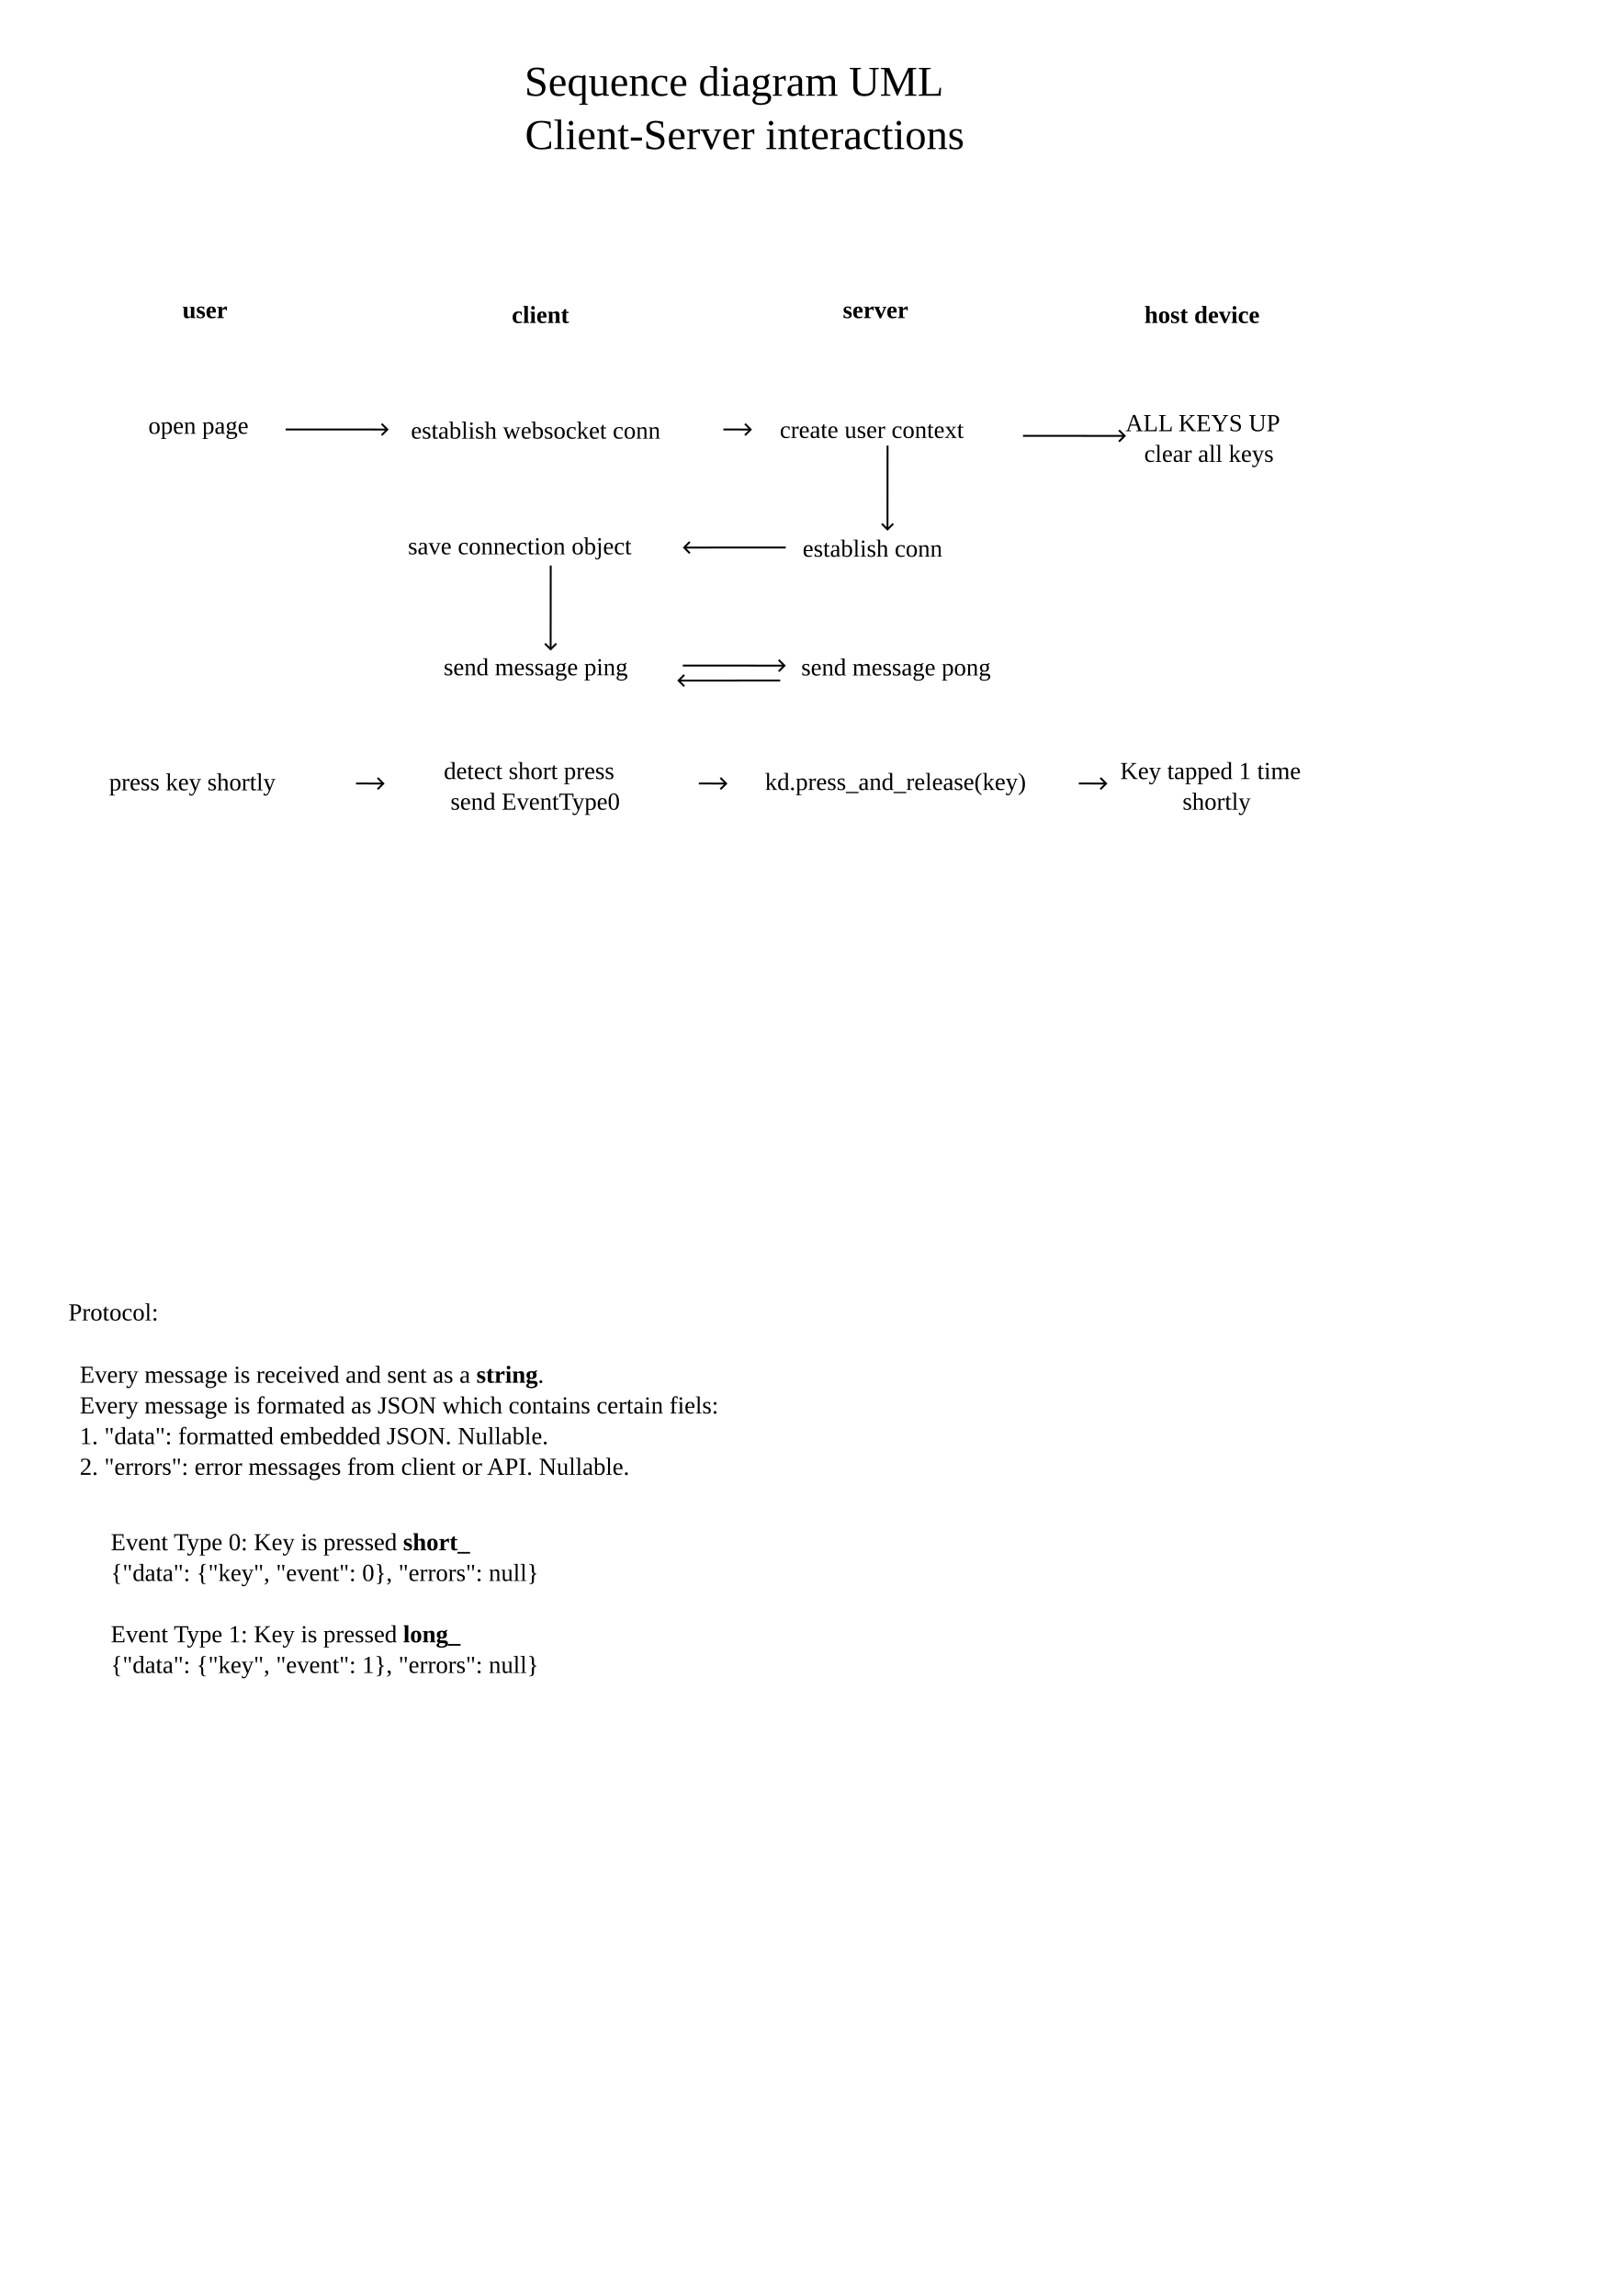
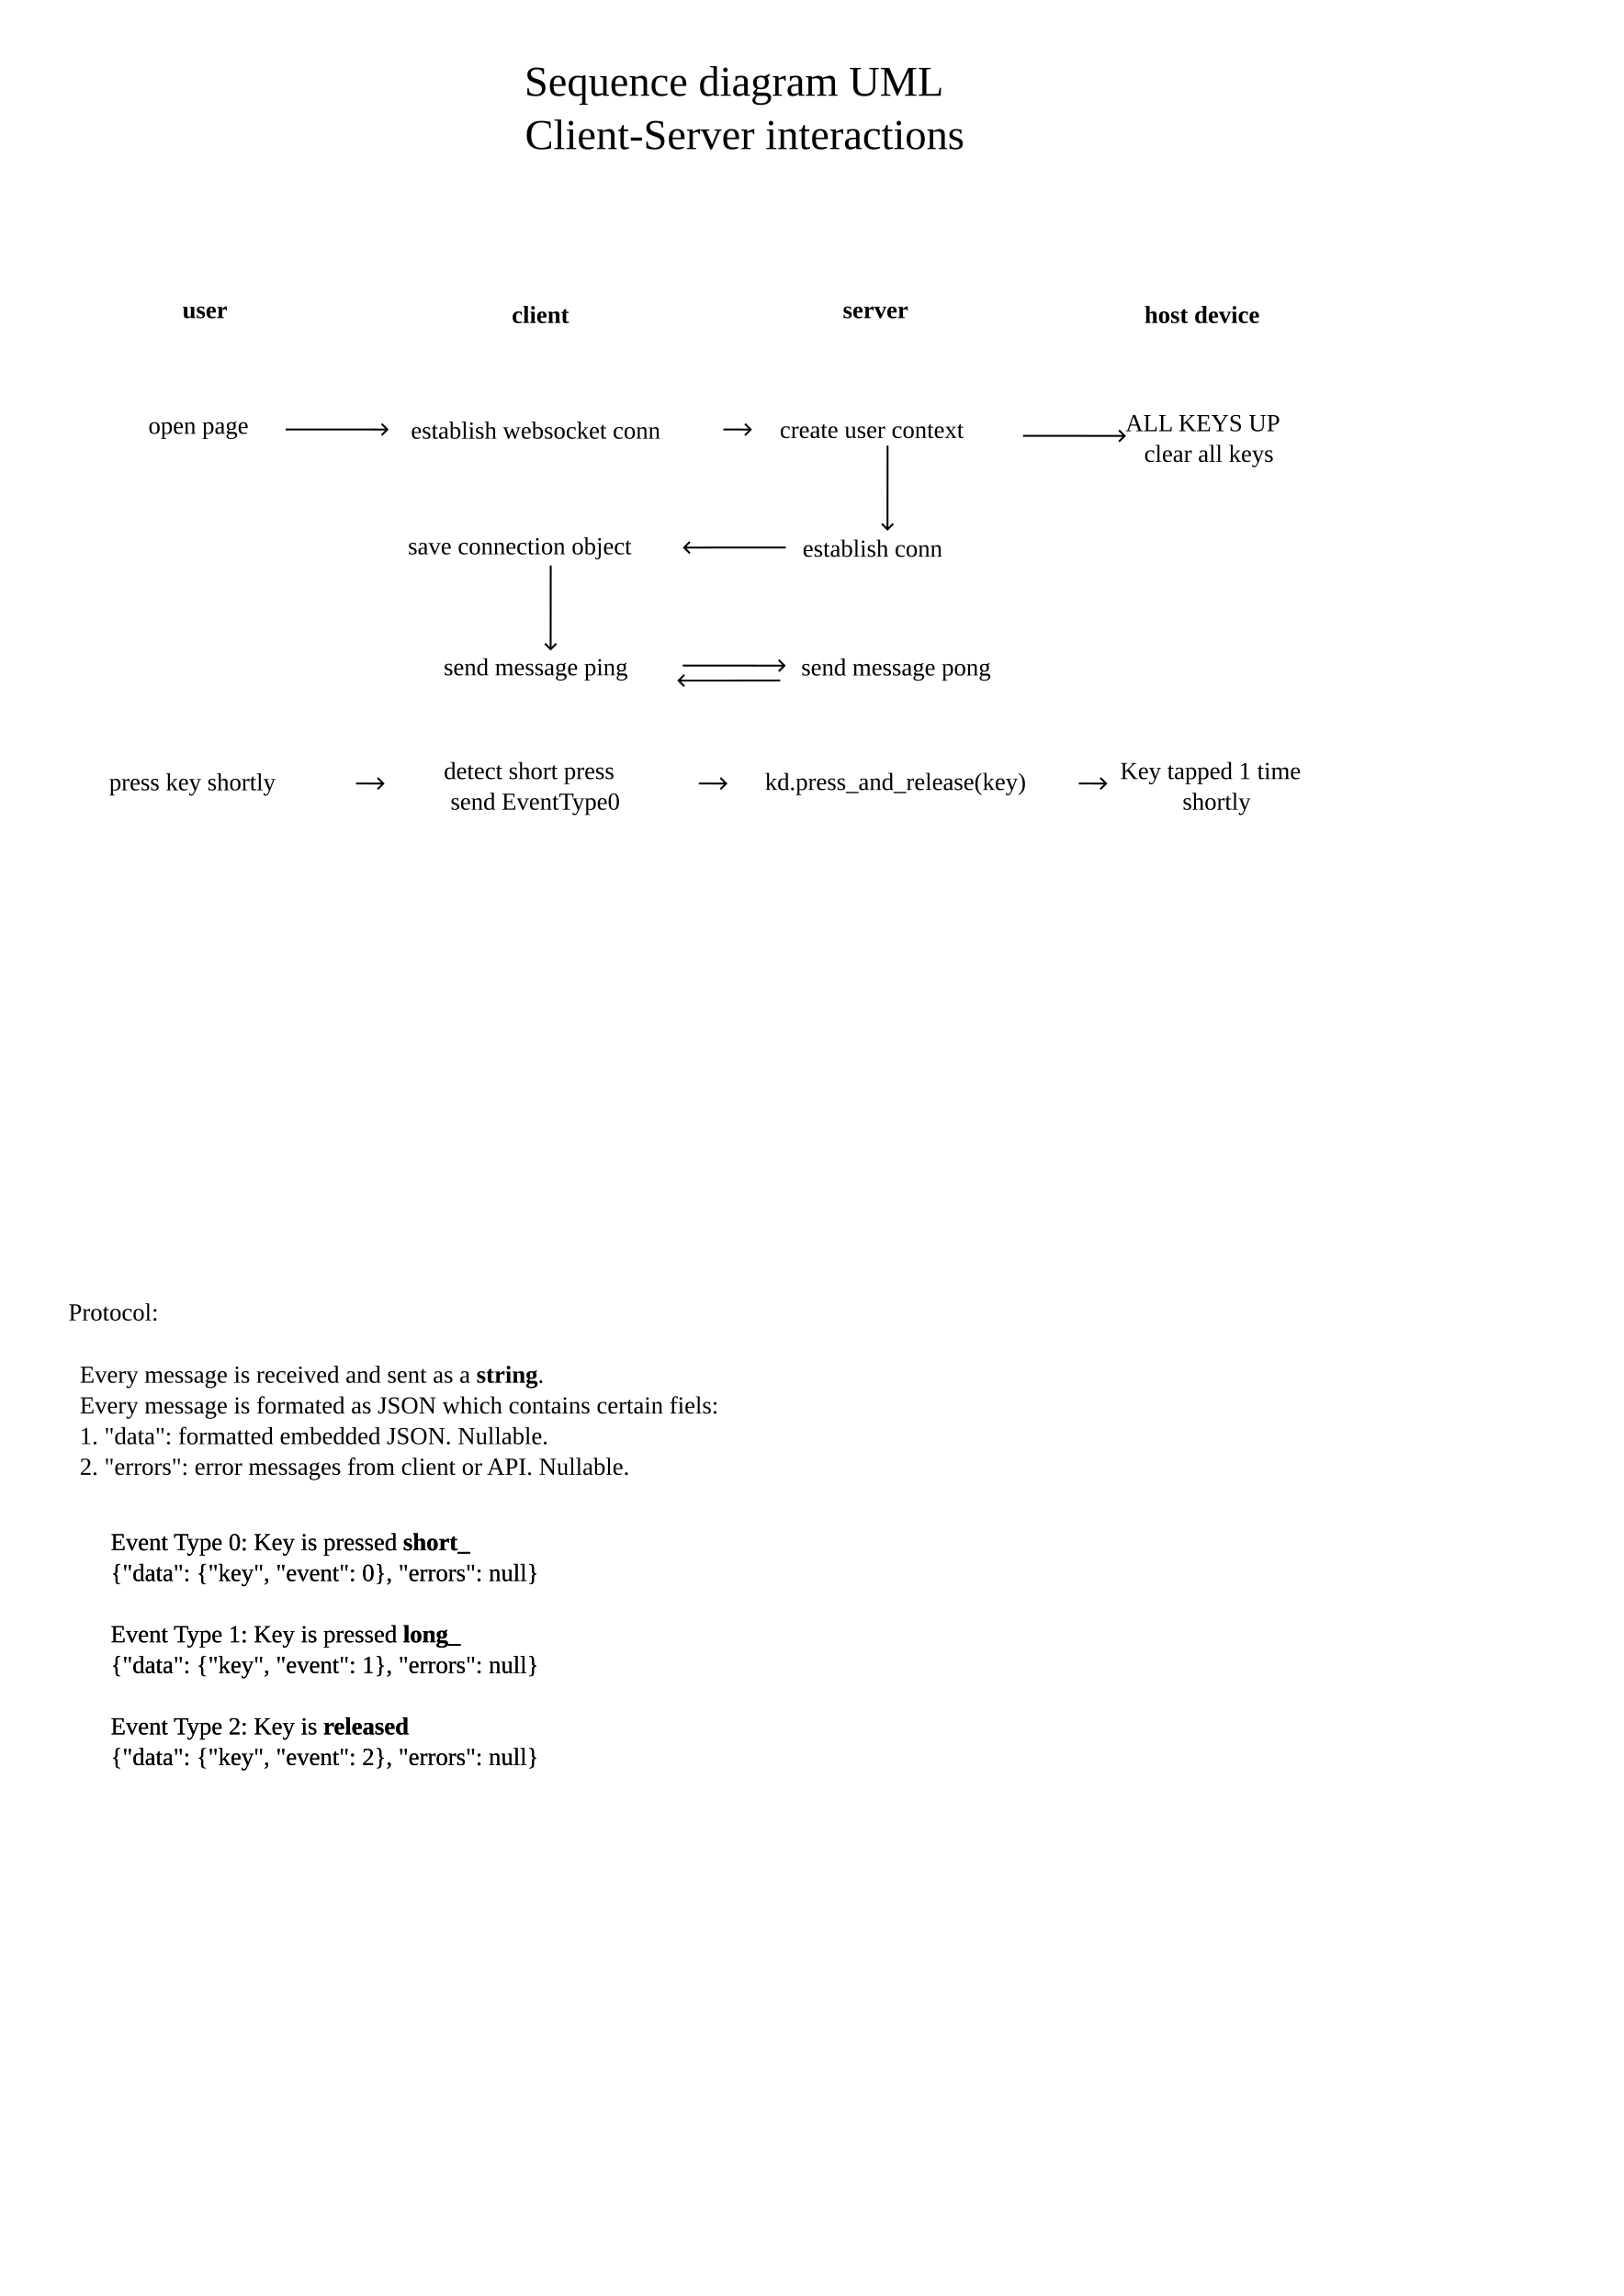
<svg xmlns="http://www.w3.org/2000/svg" width="210mm" height="297mm" viewBox="0 0 210 297" version="1.1" id="svg5">
  <defs id="defs2">
+     <rect x="1048.859" y="1708.268" width="14" height="14" id="rect22522" />
+     <rect x="1091.737" y="1700.59" width="1737.546" height="796.056" id="rect22450" />
    <marker style="overflow:visible" id="Arrow1" refX="0" refY="0" orient="auto-start-reverse" markerWidth="4.061" markerHeight="6.707" viewBox="0 0 4.061 6.707" preserveAspectRatio="xMidYMid">
      <path style="fill:none;stroke:context-stroke;stroke-width:1;stroke-linecap:butt" d="M 3,-3 0,0 3,3" id="path5057" transform="rotate(180,0.125,0)" />
    </marker>
    <marker style="overflow:visible" id="Arrow1-5" refX="0" refY="0" orient="auto-start-reverse" markerWidth="4.061" markerHeight="6.707" viewBox="0 0 4.061 6.707" preserveAspectRatio="xMidYMid">
      <path style="fill:none;stroke:context-stroke;stroke-width:1;stroke-linecap:butt" d="M 3,-3 0,0 3,3" id="path5057-5" transform="rotate(180,0.125,0)" />
    </marker>
    <marker style="overflow:visible" id="Arrow1-5-9" refX="0" refY="0" orient="auto-start-reverse" markerWidth="4.061" markerHeight="6.707" viewBox="0 0 4.061 6.707" preserveAspectRatio="xMidYMid">
      <path style="fill:none;stroke:context-stroke;stroke-width:1;stroke-linecap:butt" d="M 3,-3 0,0 3,3" id="path5057-5-5" transform="rotate(180,0.125,0)" />
    </marker>
    <marker style="overflow:visible" id="Arrow1-3" refX="0" refY="0" orient="auto-start-reverse" markerWidth="4.061" markerHeight="6.707" viewBox="0 0 4.061 6.707" preserveAspectRatio="xMidYMid">
      <path style="fill:none;stroke:context-stroke;stroke-width:1;stroke-linecap:butt" d="M 3,-3 0,0 3,3" id="path5057-58" transform="rotate(180,0.125,0)" />
    </marker>
    <marker style="overflow:visible" id="Arrow1-5-9-3" refX="0" refY="0" orient="auto-start-reverse" markerWidth="4.061" markerHeight="6.707" viewBox="0 0 4.061 6.707" preserveAspectRatio="xMidYMid">
      <path style="fill:none;stroke:context-stroke;stroke-width:1;stroke-linecap:butt" d="M 3,-3 0,0 3,3" id="path5057-5-5-3" transform="rotate(180,0.125,0)" />
    </marker>
    <marker style="overflow:visible" id="Arrow1-3-2" refX="0" refY="0" orient="auto-start-reverse" markerWidth="4.061" markerHeight="6.707" viewBox="0 0 4.061 6.707" preserveAspectRatio="xMidYMid">
      <path style="fill:none;stroke:context-stroke;stroke-width:1;stroke-linecap:butt" d="M 3,-3 0,0 3,3" id="path5057-58-0" transform="rotate(180,0.125,0)" />
    </marker>
    <marker style="overflow:visible" id="Arrow1-7" refX="0" refY="0" orient="auto-start-reverse" markerWidth="4.061" markerHeight="6.707" viewBox="0 0 4.061 6.707" preserveAspectRatio="xMidYMid">
      <path style="fill:none;stroke:context-stroke;stroke-width:1;stroke-linecap:butt" d="M 3,-3 0,0 3,3" id="path5057-0" transform="rotate(180,0.125,0)" />
    </marker>
    <marker style="overflow:visible" id="Arrow1-3-2-0" refX="0" refY="0" orient="auto-start-reverse" markerWidth="4.061" markerHeight="6.707" viewBox="0 0 4.061 6.707" preserveAspectRatio="xMidYMid">
      <path style="fill:none;stroke:context-stroke;stroke-width:1;stroke-linecap:butt" d="M 3,-3 0,0 3,3" id="path5057-58-0-9" transform="rotate(180,0.125,0)" />
    </marker>
    <marker style="overflow:visible" id="Arrow1-5-6" refX="0" refY="0" orient="auto-start-reverse" markerWidth="4.061" markerHeight="6.707" viewBox="0 0 4.061 6.707" preserveAspectRatio="xMidYMid">
      <path style="fill:none;stroke:context-stroke;stroke-width:1;stroke-linecap:butt" d="M 3,-3 0,0 3,3" id="path5057-5-7" transform="rotate(180,0.125,0)" />
    </marker>
    <marker style="overflow:visible" id="Arrow1-5-3" refX="0" refY="0" orient="auto-start-reverse" markerWidth="4.061" markerHeight="6.707" viewBox="0 0 4.061 6.707" preserveAspectRatio="xMidYMid">
      <path style="fill:none;stroke:context-stroke;stroke-width:1;stroke-linecap:butt" d="M 3,-3 0,0 3,3" id="path5057-5-8" transform="rotate(180,0.125,0)" />
    </marker>
    <marker style="overflow:visible" id="Arrow1-5-60" refX="0" refY="0" orient="auto-start-reverse" markerWidth="4.061" markerHeight="6.707" viewBox="0 0 4.061 6.707" preserveAspectRatio="xMidYMid">
      <path style="fill:none;stroke:context-stroke;stroke-width:1;stroke-linecap:butt" d="M 3,-3 0,0 3,3" id="path5057-5-1" transform="rotate(180,0.125,0)" />
    </marker>
  </defs>
  <g id="layer1">
    <text xml:space="preserve" style="font-size:3.175px;fill:#000000;stroke-width:0.265" x="23.598" y="41.147" id="text113">
      <tspan style="font-weight:bold;stroke-width:0.265" x="23.598" y="41.147" id="tspan115">user</tspan>
    </text>
    <text xml:space="preserve" style="font-size:3.175px;fill:#000000;stroke-width:0.265" x="66.191" y="41.781" id="text121">
      <tspan id="tspan119" style="font-weight:bold;stroke-width:0.265" x="66.191" y="41.781">client</tspan>
    </text>
    <text xml:space="preserve" style="font-size:3.175px;fill:#000000;stroke-width:0.265" x="109.007" y="41.147" id="text121-3">
      <tspan id="tspan119-3" style="font-weight:bold;stroke-width:0.265" x="109.007" y="41.147">server</tspan>
    </text>
    <text xml:space="preserve" style="font-size:3.175px;fill:#000000;stroke-width:0.265" x="148.006" y="41.781" id="text121-7">
      <tspan id="tspan119-7" style="font-weight:bold;stroke-width:0.265" x="148.006" y="41.781">host device</tspan>
    </text>
    <text xml:space="preserve" style="font-size:5.515px;fill:#000000;stroke-width:0.46" x="99.762" y="12.391" id="text125">
      <tspan id="tspan123" style="text-align:center;text-anchor:middle;stroke-width:0.46" x="99.762" y="12.391">Sequence diagram UML</tspan>
      <tspan style="text-align:center;text-anchor:middle;stroke-width:0.46" x="99.762" y="19.285" id="tspan177">Client-Server interactions</tspan>
    </text>
    <text xml:space="preserve" style="font-size:3.175px;text-align:center;text-anchor:middle;fill:#000000;stroke-width:0.265" x="27.649" y="56.11" id="text757">
      <tspan id="tspan755" style="stroke-width:0.265" x="27.649" y="56.11">open page</tspan>
    </text>
    <text xml:space="preserve" style="font-size:3.175px;text-align:center;text-anchor:middle;fill:#000000;stroke-width:0.265" x="71.265" y="56.744" id="text761">
      <tspan id="tspan759" style="stroke-width:0.265" x="71.265" y="56.744">establish websocket conn</tspan>
    </text>
    <text xml:space="preserve" style="font-size:3.175px;text-align:center;text-anchor:middle;fill:#000000;stroke-width:0.265" x="114.734" y="56.652" id="text765">
      <tspan style="stroke-width:0.265" x="114.734" y="56.652" id="tspan767">create user context</tspan>
    </text>
    <text xml:space="preserve" style="font-size:3.175px;text-align:center;text-anchor:middle;fill:#000000;stroke-width:0.265" x="114.831" y="72.014" id="text773">
      <tspan id="tspan771" style="stroke-width:0.265" x="114.831" y="72.014">establish conn</tspan>
    </text>
    <text xml:space="preserve" style="font-size:3.175px;text-align:center;text-anchor:middle;fill:#000000;stroke-width:0.265" x="158.34" y="55.778" id="text773-2">
      <tspan id="tspan771-0" style="stroke-width:0.265" x="158.34" y="55.778">ALL KEYS UP</tspan>
      <tspan style="stroke-width:0.265" x="158.34" y="59.747" id="tspan3540">clear all keys</tspan>
    </text>
    <text xml:space="preserve" style="font-size:3.175px;text-align:center;text-anchor:middle;fill:#000000;stroke-width:0.265" x="71.276" y="87.354" id="text777">
      <tspan id="tspan775" style="stroke-width:0.265" x="71.276" y="87.354">send message ping</tspan>
    </text>
    <text xml:space="preserve" style="font-size:3.175px;text-align:center;text-anchor:middle;fill:#000000;stroke-width:0.265" x="117.867" y="87.376" id="text777-2">
      <tspan id="tspan775-7" style="stroke-width:0.265" x="117.867" y="87.376">send message pong</tspan>
    </text>
    <text xml:space="preserve" style="font-size:3.175px;text-align:center;text-anchor:middle;fill:#000000;stroke-width:0.265" x="69.209" y="71.706" id="text777-4">
      <tspan id="tspan775-1" style="stroke-width:0.265" x="69.209" y="71.706">save connection object</tspan>
    </text>
    <path style="fill:none;fill-rule:evenodd;stroke:#000000;stroke-width:0.246px;stroke-linecap:butt;stroke-linejoin:miter;stroke-opacity:1;marker-end:url(#Arrow1)" d="m 36.949,55.551 13.085,0.009" id="path824" />
    <path style="fill:none;fill-rule:evenodd;stroke:#000000;stroke-width:0.246px;stroke-linecap:butt;stroke-linejoin:miter;stroke-opacity:1;marker-end:url(#Arrow1-7)" d="m 132.308,56.377 13.085,0.009" id="path824-5" />
    <path style="fill:none;fill-rule:evenodd;stroke:#000000;stroke-width:0.246px;stroke-linecap:butt;stroke-linejoin:miter;stroke-opacity:1;marker-end:url(#Arrow1-3)" d="m 101.627,70.822 -13.085,0.009" id="path824-2" />
    <path style="fill:none;fill-rule:evenodd;stroke:#000000;stroke-width:0.246px;stroke-linecap:butt;stroke-linejoin:miter;stroke-opacity:1;marker-end:url(#Arrow1-3-2)" d="m 88.307,86.092 13.085,0.009" id="path824-2-8" />
    <path style="fill:none;fill-rule:evenodd;stroke:#000000;stroke-width:0.246px;stroke-linecap:butt;stroke-linejoin:miter;stroke-opacity:1;marker-end:url(#Arrow1-3-2-0)" d="m 100.908,88.027 -13.085,0.009" id="path824-2-8-5" />
    <path style="fill:none;fill-rule:evenodd;stroke:#000000;stroke-width:0.246px;stroke-linecap:butt;stroke-linejoin:miter;stroke-opacity:1;marker-end:url(#Arrow1-5)" d="m 93.555,55.553 3.469,0.009" id="path824-1" />
    <path style="fill:none;fill-rule:evenodd;stroke:#000000;stroke-width:0.246px;stroke-linecap:butt;stroke-linejoin:miter;stroke-opacity:1;marker-end:url(#Arrow1-5-6)" d="m 46.042,101.348 3.469,0.009" id="path824-1-3" />
    <path style="fill:none;fill-rule:evenodd;stroke:#000000;stroke-width:0.246px;stroke-linecap:butt;stroke-linejoin:miter;stroke-opacity:1;marker-end:url(#Arrow1-5-3)" d="m 90.383,101.348 3.469,0.009" id="path824-1-8" />
    <path style="fill:none;fill-rule:evenodd;stroke:#000000;stroke-width:0.246px;stroke-linecap:butt;stroke-linejoin:miter;stroke-opacity:1;marker-end:url(#Arrow1-5-60)" d="m 139.523,101.348 3.469,0.009" id="path824-1-80" />
    <path style="fill:none;fill-rule:evenodd;stroke:#000000;stroke-width:0.246px;stroke-linecap:butt;stroke-linejoin:miter;stroke-opacity:1;marker-end:url(#Arrow1-5-9)" d="m 114.792,57.642 -0.009,10.78" id="path824-1-0" />
    <path style="fill:none;fill-rule:evenodd;stroke:#000000;stroke-width:0.246px;stroke-linecap:butt;stroke-linejoin:miter;stroke-opacity:1;marker-end:url(#Arrow1-5-9-3)" d="m 71.226,73.146 -0.009,10.78" id="path824-1-0-2" />
    <text xml:space="preserve" style="font-size:3.175px;text-align:center;text-anchor:middle;fill:#000000;stroke-width:0.265" x="86.411" y="82.308" id="text5561">
      <tspan id="tspan5559" style="stroke-width:0.265" x="86.411" y="82.308" />
    </text>
    <text xml:space="preserve" style="font-size:3.175px;text-align:center;text-anchor:middle;fill:#000000;stroke-width:0.265" x="16.655" y="170.805" id="text5565">
      <tspan id="tspan5563" style="stroke-width:0.265" x="16.655" y="170.805">Protocol:</tspan>
    </text>
    <text xml:space="preserve" style="font-size:3.175px;text-align:start;text-anchor:start;fill:#000000;stroke-width:0.265" x="10.31" y="178.87" id="text5569">
      <tspan id="tspan5567" style="text-align:start;text-anchor:start;stroke-width:0.265" x="10.31" y="178.87">Every message is received and sent as a <tspan style="font-weight:bold" id="tspan5571">string</tspan>.</tspan>
      <tspan style="text-align:start;text-anchor:start;stroke-width:0.265" x="10.31" y="182.839" id="tspan5575">Every message is formated as JSON which contains certain fiels:</tspan>
      <tspan style="text-align:start;text-anchor:start;stroke-width:0.265" x="10.31" y="186.807" id="tspan5579">1. "data": formatted embedded JSON. Nullable.</tspan>
      <tspan style="text-align:start;text-anchor:start;stroke-width:0.265" x="10.31" y="190.776" id="tspan6407">2. "errors": error messages from client or API. Nullable.</tspan>
    </text>
    <text xml:space="preserve" style="font-size:3.175px;text-align:start;text-anchor:start;fill:#000000;stroke-width:0.265" x="29.896" y="185.548" id="text6405">
      <tspan id="tspan6403" style="stroke-width:0.265" x="29.896" y="185.548" />
    </text>
    <text xml:space="preserve" style="font-size:3.175px;text-align:start;text-anchor:start;fill:#000000;stroke-width:0.265" x="14.324" y="200.535" id="text8055">
      <tspan id="tspan8053" style="stroke-width:0.265" x="14.324" y="200.535">Event Type 0: Key is pressed <tspan style="font-weight:bold" id="tspan8057">short_</tspan>
      </tspan>
      <tspan style="stroke-width:0.265" x="14.324" y="204.504" id="tspan8059">{"data": {"key", "event": 0}, "errors": null}</tspan>
      <tspan style="stroke-width:0.265" x="14.324" y="208.473" id="tspan8061" />
      <tspan style="stroke-width:0.265" x="14.324" y="212.441" id="tspan8063">Event Type 1: Key is pressed <tspan style="font-weight:bold" id="tspan9752">long_</tspan>
      </tspan>
      <tspan style="stroke-width:0.265" x="14.324" y="216.41" id="tspan8065">{"data": {"key", "event": 1}, "errors": null}</tspan>
+       <tspan style="stroke-width:0.265" x="14.324" y="220.379" id="tspan1196" />
+       <tspan style="stroke-width:0.265" x="14.324" y="224.348" id="tspan1198">Event Type 2: Key is <tspan style="font-weight:bold" id="tspan2062">released</tspan>
+       </tspan>
+       <tspan style="stroke-width:0.265" x="14.324" y="228.316" id="tspan1200">{"data": {"key", "event": 2}, "errors": null}</tspan>
    </text>
    <text xml:space="preserve" style="font-size:3.175px;text-align:start;text-anchor:start;fill:#000000;stroke-width:0.265" x="14.117" y="102.231" id="text8069">
      <tspan id="tspan8067" style="stroke-width:0.265" x="14.117" y="102.231">press key shortly</tspan>
    </text>
    <text xml:space="preserve" style="font-size:3.175px;text-align:start;text-anchor:start;fill:#000000;stroke-width:0.265" x="71.208" y="100.776" id="text8069-7">
      <tspan id="tspan8067-4" style="text-align:center;text-anchor:middle;stroke-width:0.265" x="71.208" y="100.776">detect short press</tspan>
      <tspan style="text-align:center;text-anchor:middle;stroke-width:0.265" x="71.208" y="104.745" id="tspan8926">send EventType0</tspan>
    </text>
    <text xml:space="preserve" style="font-size:3.175px;text-align:start;text-anchor:start;fill:#000000;stroke-width:0.265" x="117.801" y="102.187" id="text8069-7-6">
      <tspan style="text-align:center;text-anchor:middle;stroke-width:0.265" x="117.801" y="102.187" id="tspan8926-9">kd.press_and_release(key)</tspan>
    </text>
    <text xml:space="preserve" style="font-size:3.175px;text-align:start;text-anchor:start;fill:#000000;stroke-width:0.265" x="159.337" y="100.776" id="text8069-7-6-7">
      <tspan style="text-align:center;text-anchor:middle;stroke-width:0.265" x="159.337" y="100.776" id="tspan8926-9-1">Key tapped 1 time</tspan>
      <tspan style="text-align:center;text-anchor:middle;stroke-width:0.265" x="159.337" y="104.745" id="tspan9002">shortly</tspan>
    </text>
+     <text xml:space="preserve" style="font-size:3.175px;text-align:start;text-anchor:start;fill:#000000;stroke-width:0.265" x="14.324" y="200.535" id="text6376">
+       <tspan id="tspan6356" style="stroke-width:0.265" x="14.324" y="200.535">Event Type 0: Key is pressed <tspan style="font-weight:bold" id="tspan6354">short_</tspan>
+       </tspan>
+       <tspan style="stroke-width:0.265" x="14.324" y="204.504" id="tspan6358">{"data": {"key", "event": 0}, "errors": null}</tspan>
+       <tspan style="stroke-width:0.265" x="14.324" y="208.473" id="tspan6360" />
+       <tspan style="stroke-width:0.265" x="14.324" y="212.441" id="tspan6364">Event Type 1: Key is pressed <tspan style="font-weight:bold" id="tspan6362">long_</tspan>
+       </tspan>
+       <tspan style="stroke-width:0.265" x="14.324" y="216.41" id="tspan6366">{"data": {"key", "event": 1}, "errors": null}</tspan>
+       <tspan style="stroke-width:0.265" x="14.324" y="220.379" id="tspan6368" />
+       <tspan style="stroke-width:0.265" x="14.324" y="224.348" id="tspan6372">Event Type 2: Key is <tspan style="font-weight:bold" id="tspan6370">released</tspan>
+       </tspan>
+       <tspan style="stroke-width:0.265" x="14.324" y="228.316" id="tspan6374">{"data": {"key", "event": 2}, "errors": null}</tspan>
+     </text>
+     <text xml:space="preserve" transform="scale(0.2645833)" id="text22448" style="fill:#000000;text-align:center;white-space:pre;shape-inside:url(#rect22450)" />
+     <text xml:space="preserve" transform="scale(0.2645833)" id="text22520" style="fill:#000000;text-align:center;white-space:pre;shape-inside:url(#rect22522)" />
  </g>
</svg>
